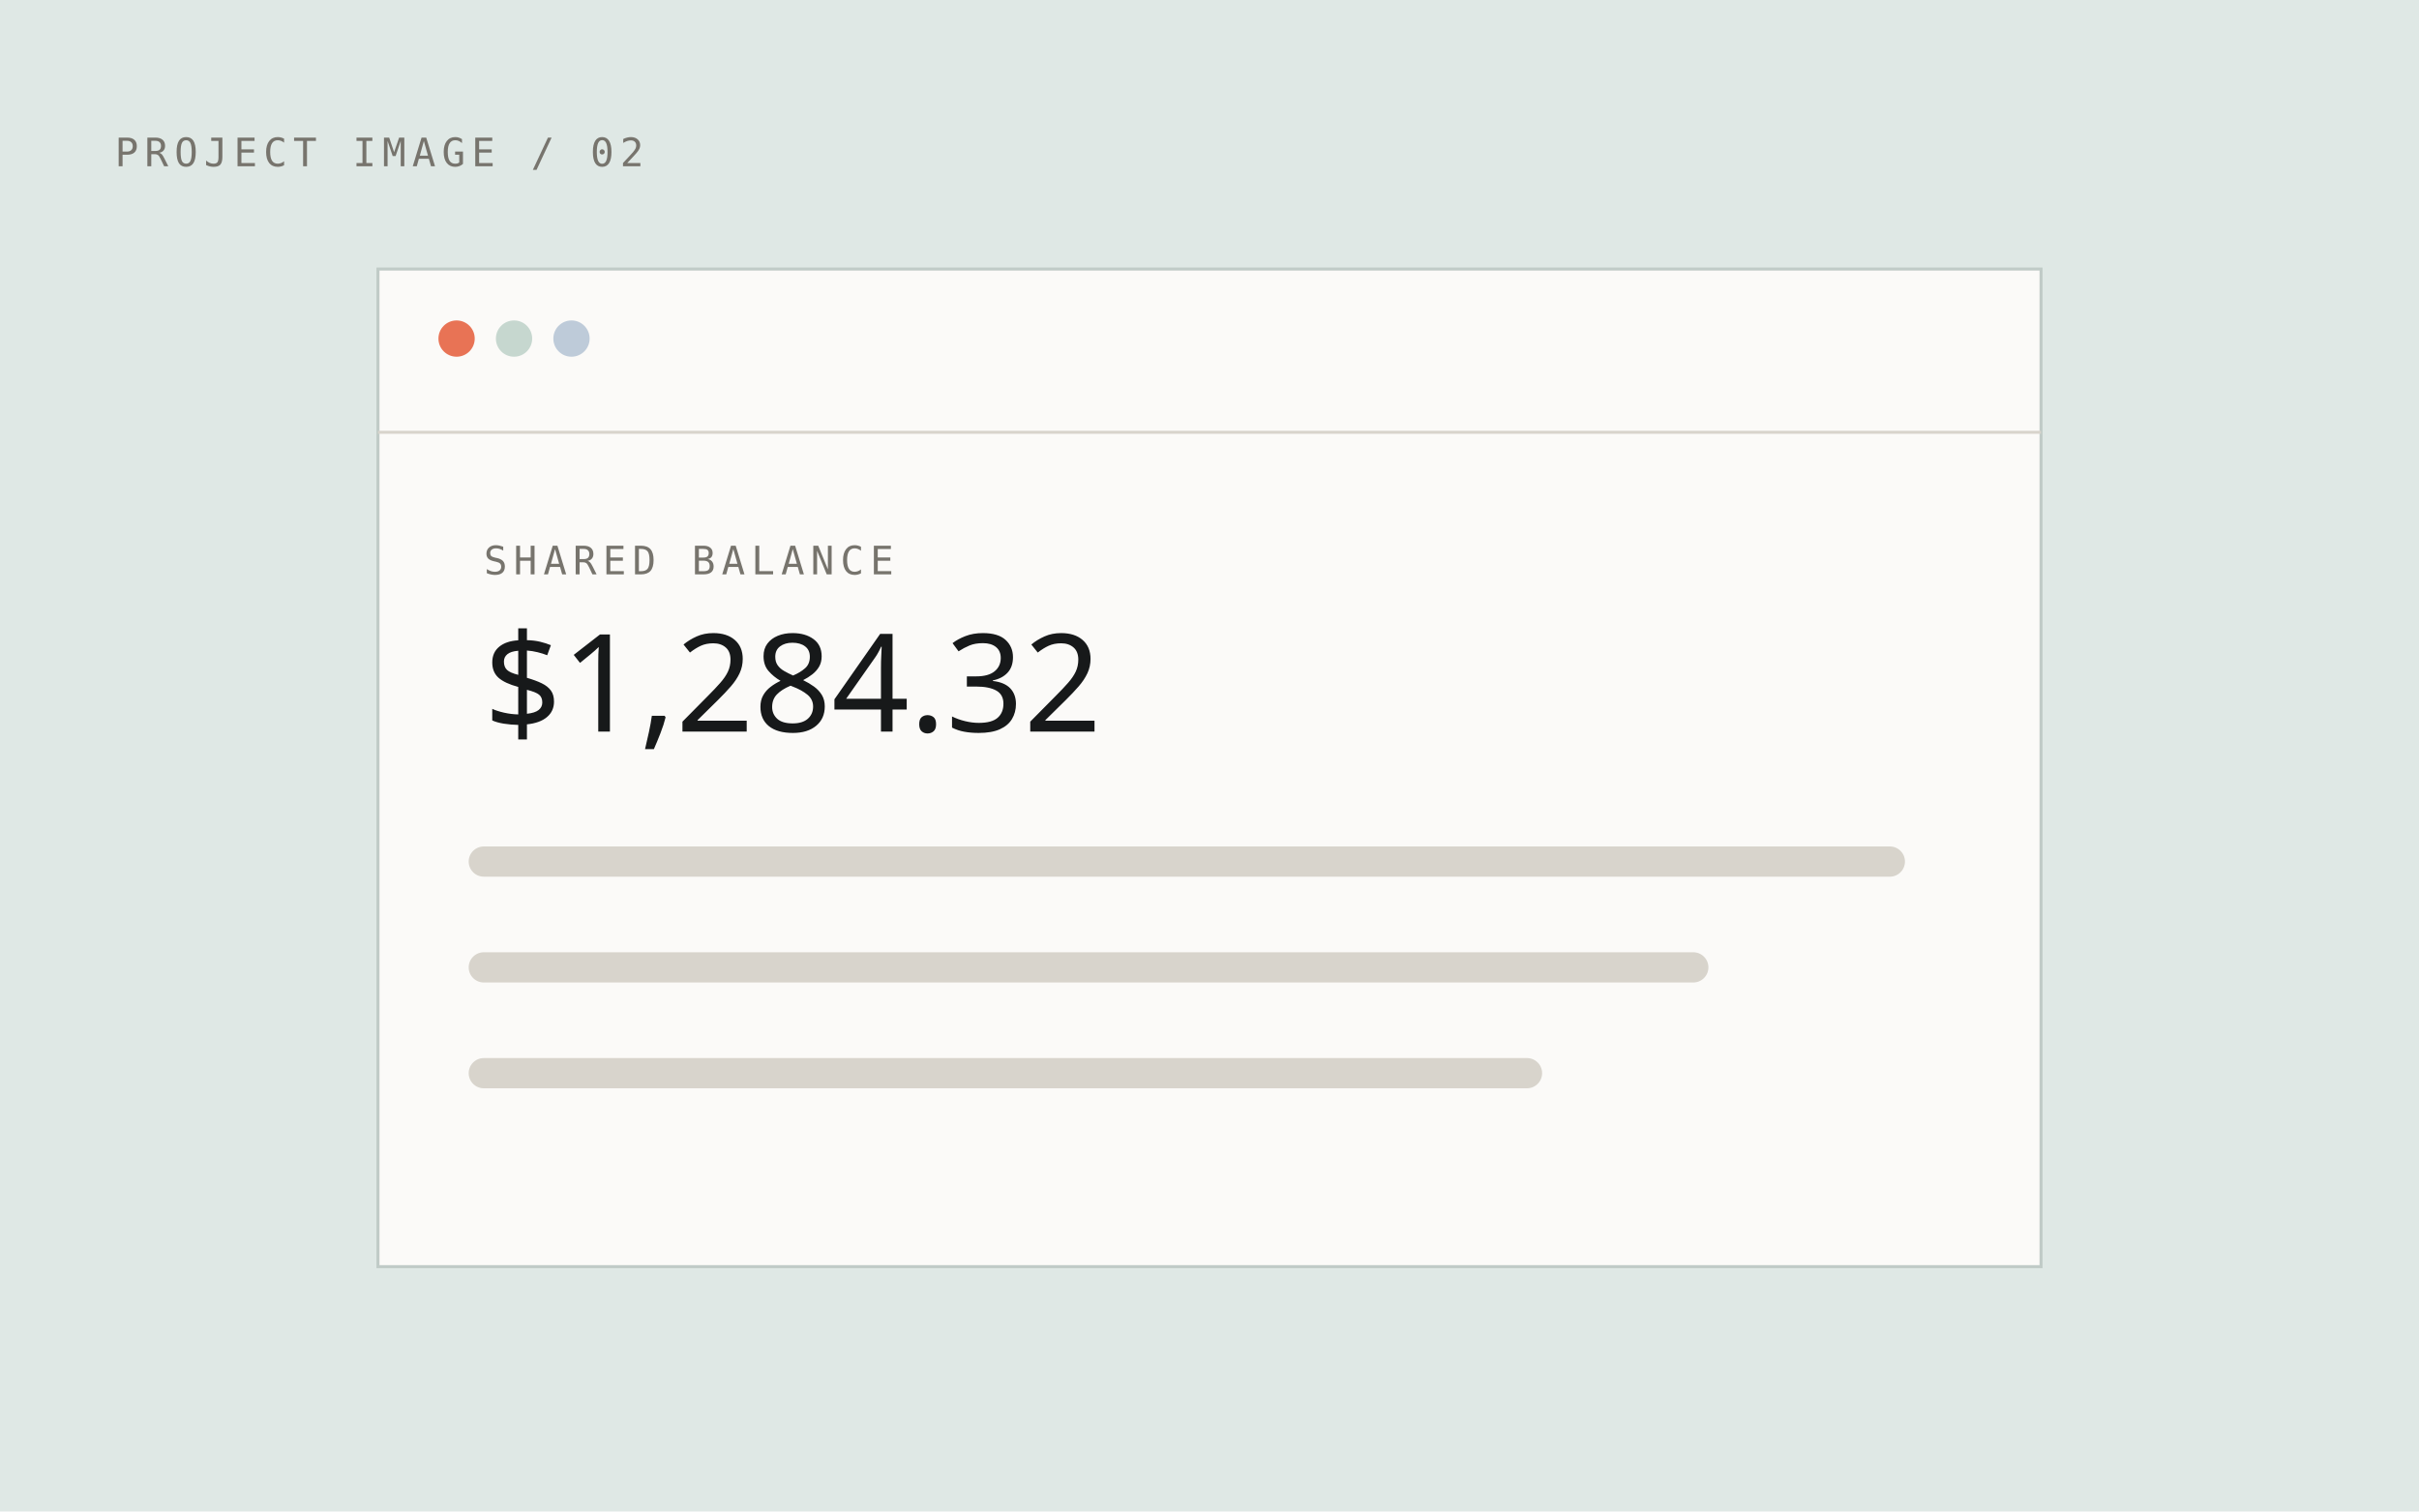
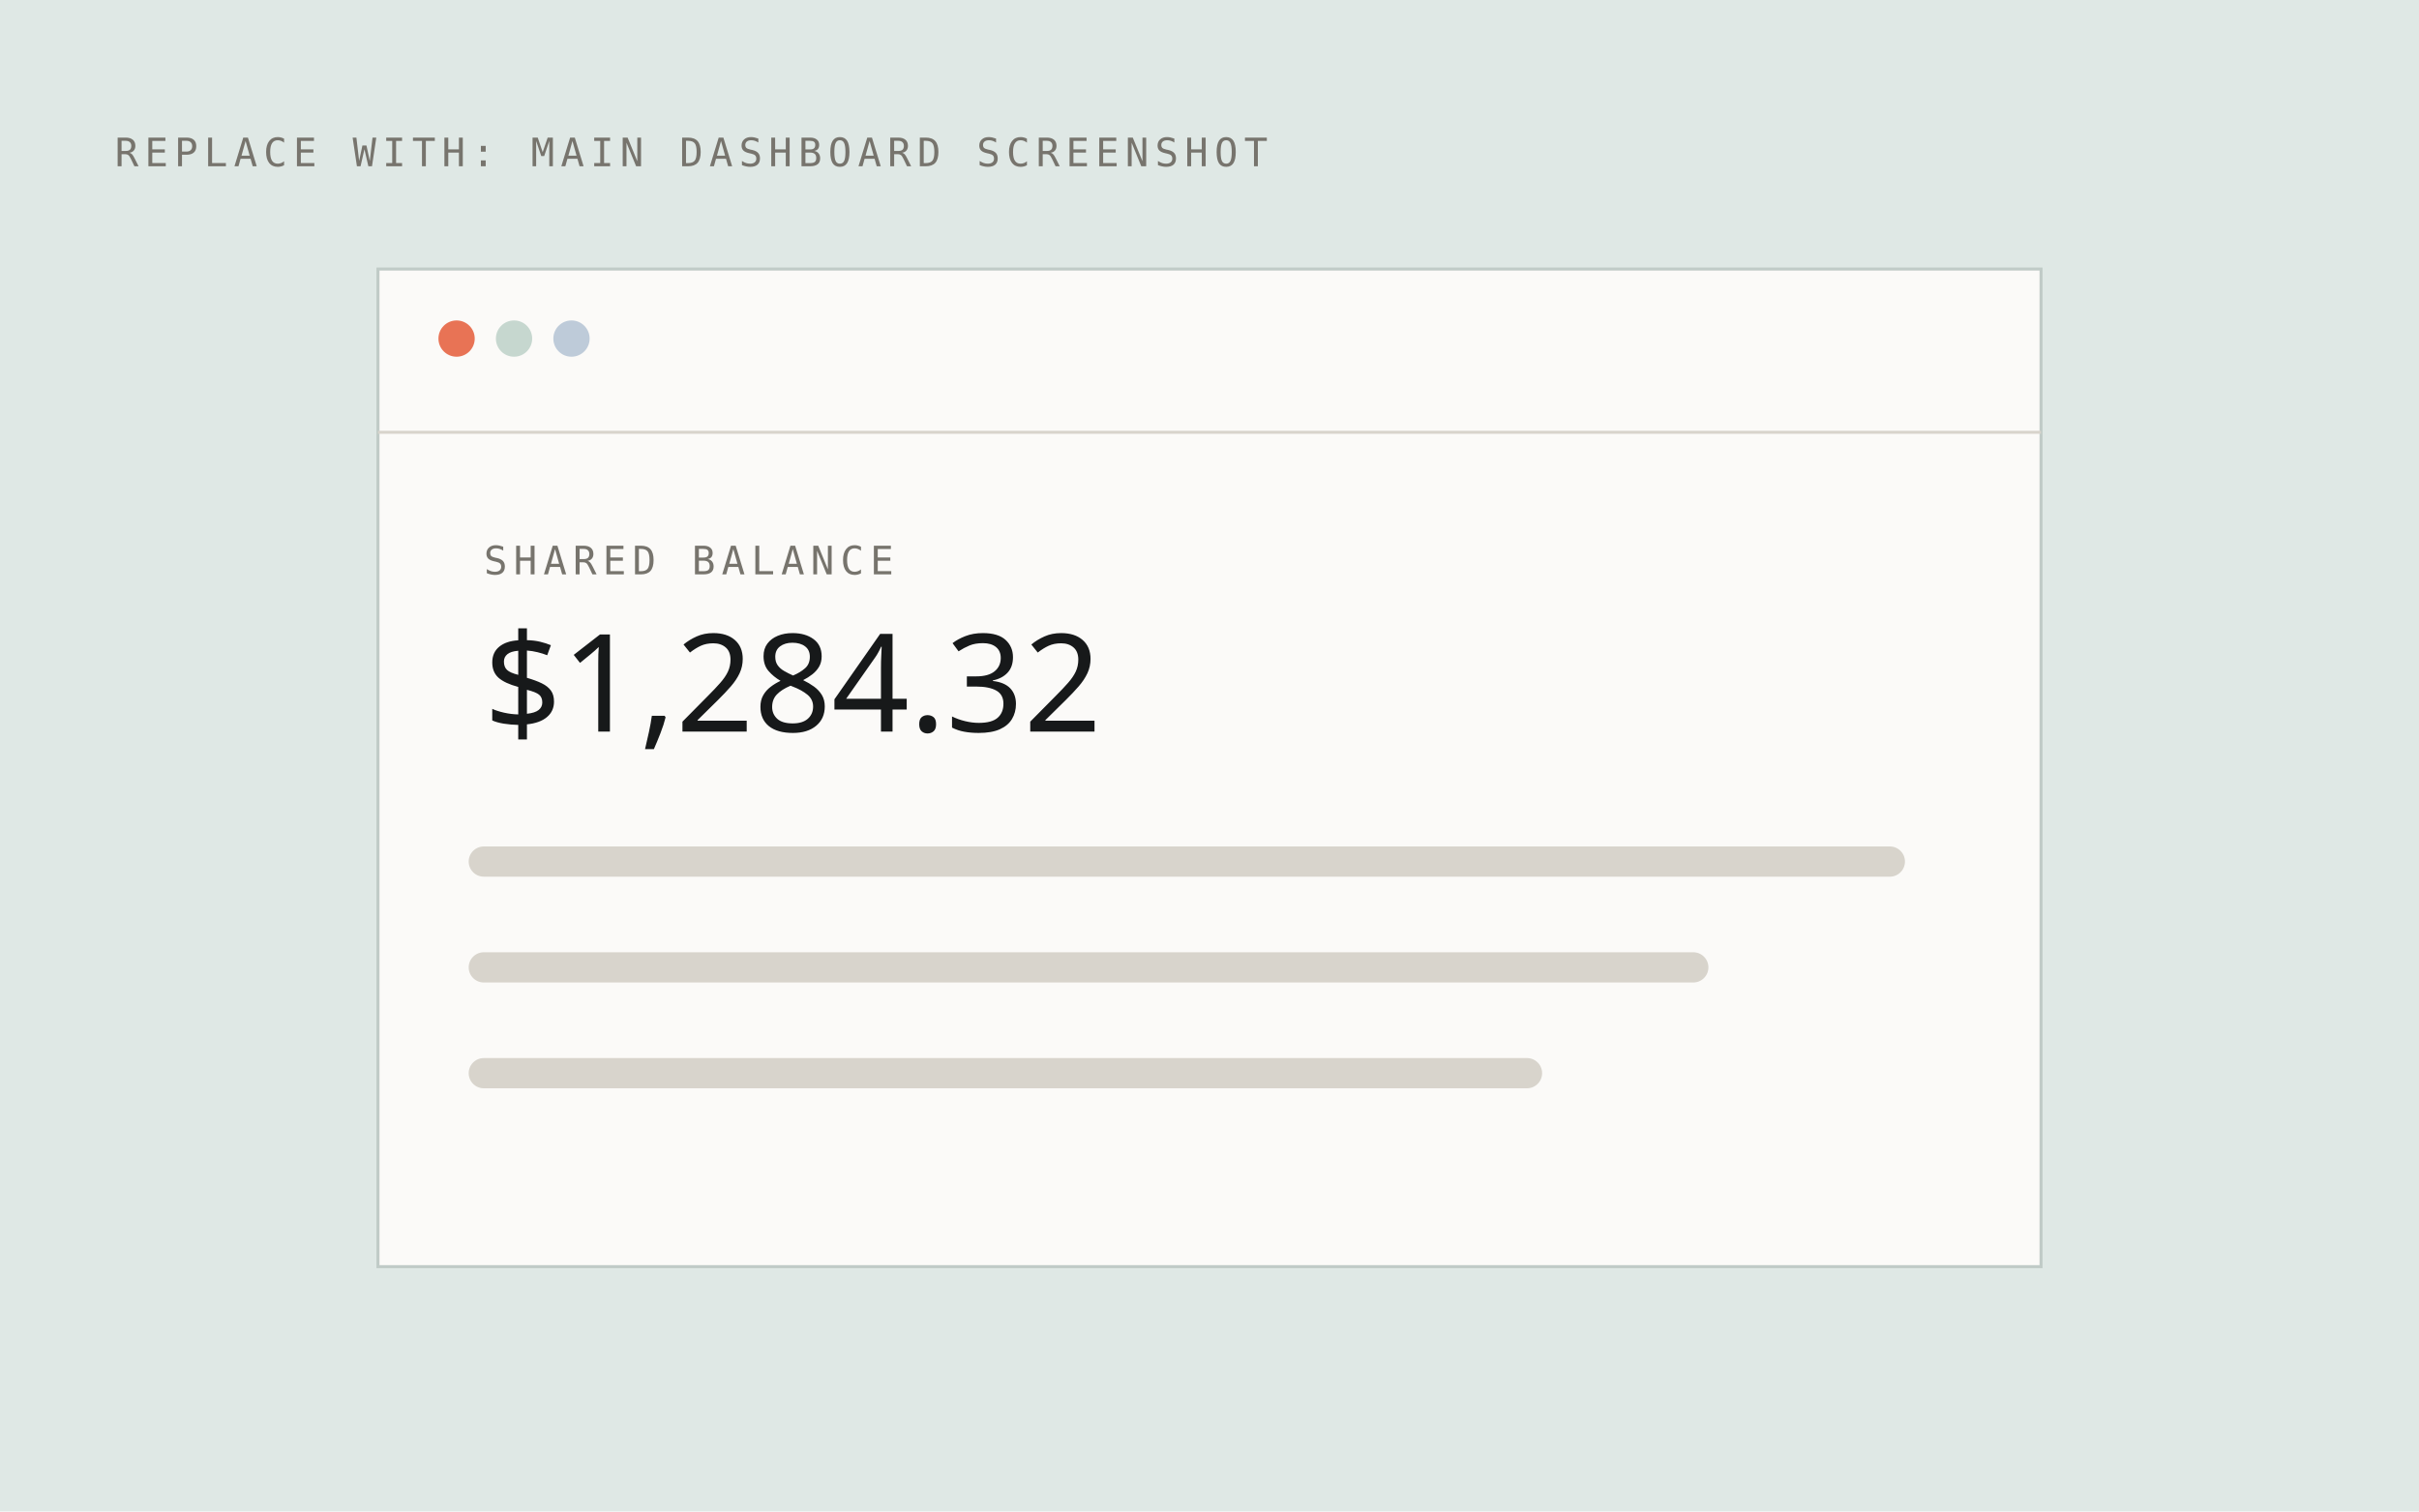
<svg xmlns="http://www.w3.org/2000/svg" viewBox="0 0 800 500" role="img" aria-labelledby="title">
  <rect width="800" height="500" fill="#dfe8e5" />
  <rect x="125" y="89" width="550" height="330" fill="#fbfaf8" stroke="#c0cbc7" />
  <circle cx="151" cy="112" r="6" fill="#e87355" />
  <circle cx="170" cy="112" r="6" fill="#c6d7cf" />
  <circle cx="189" cy="112" r="6" fill="#becbd9" />
  <path d="M125 143h550" stroke="#d8d4cc" />
  <text x="160" y="190" fill="#77746d" font-family="monospace" font-size="13" letter-spacing="2">SHARED BALANCE</text>
  <text x="160" y="242" fill="#17191a" font-family="sans-serif" font-size="45">$1,284.32</text>
  <path d="M160 285h465M160 320h400M160 355h345" stroke="#d8d4cc" stroke-width="10" stroke-linecap="round" />
-   <text x="38" y="55" fill="#77746d" font-family="monospace" font-size="13" letter-spacing="2">PROJECT IMAGE / 02</text>
+   <text x="38" y="55" fill="#77746d" font-family="monospace" font-size="13" letter-spacing="2">REPLACE WITH: MAIN DASHBOARD SCREENSHOT</text>
</svg>
